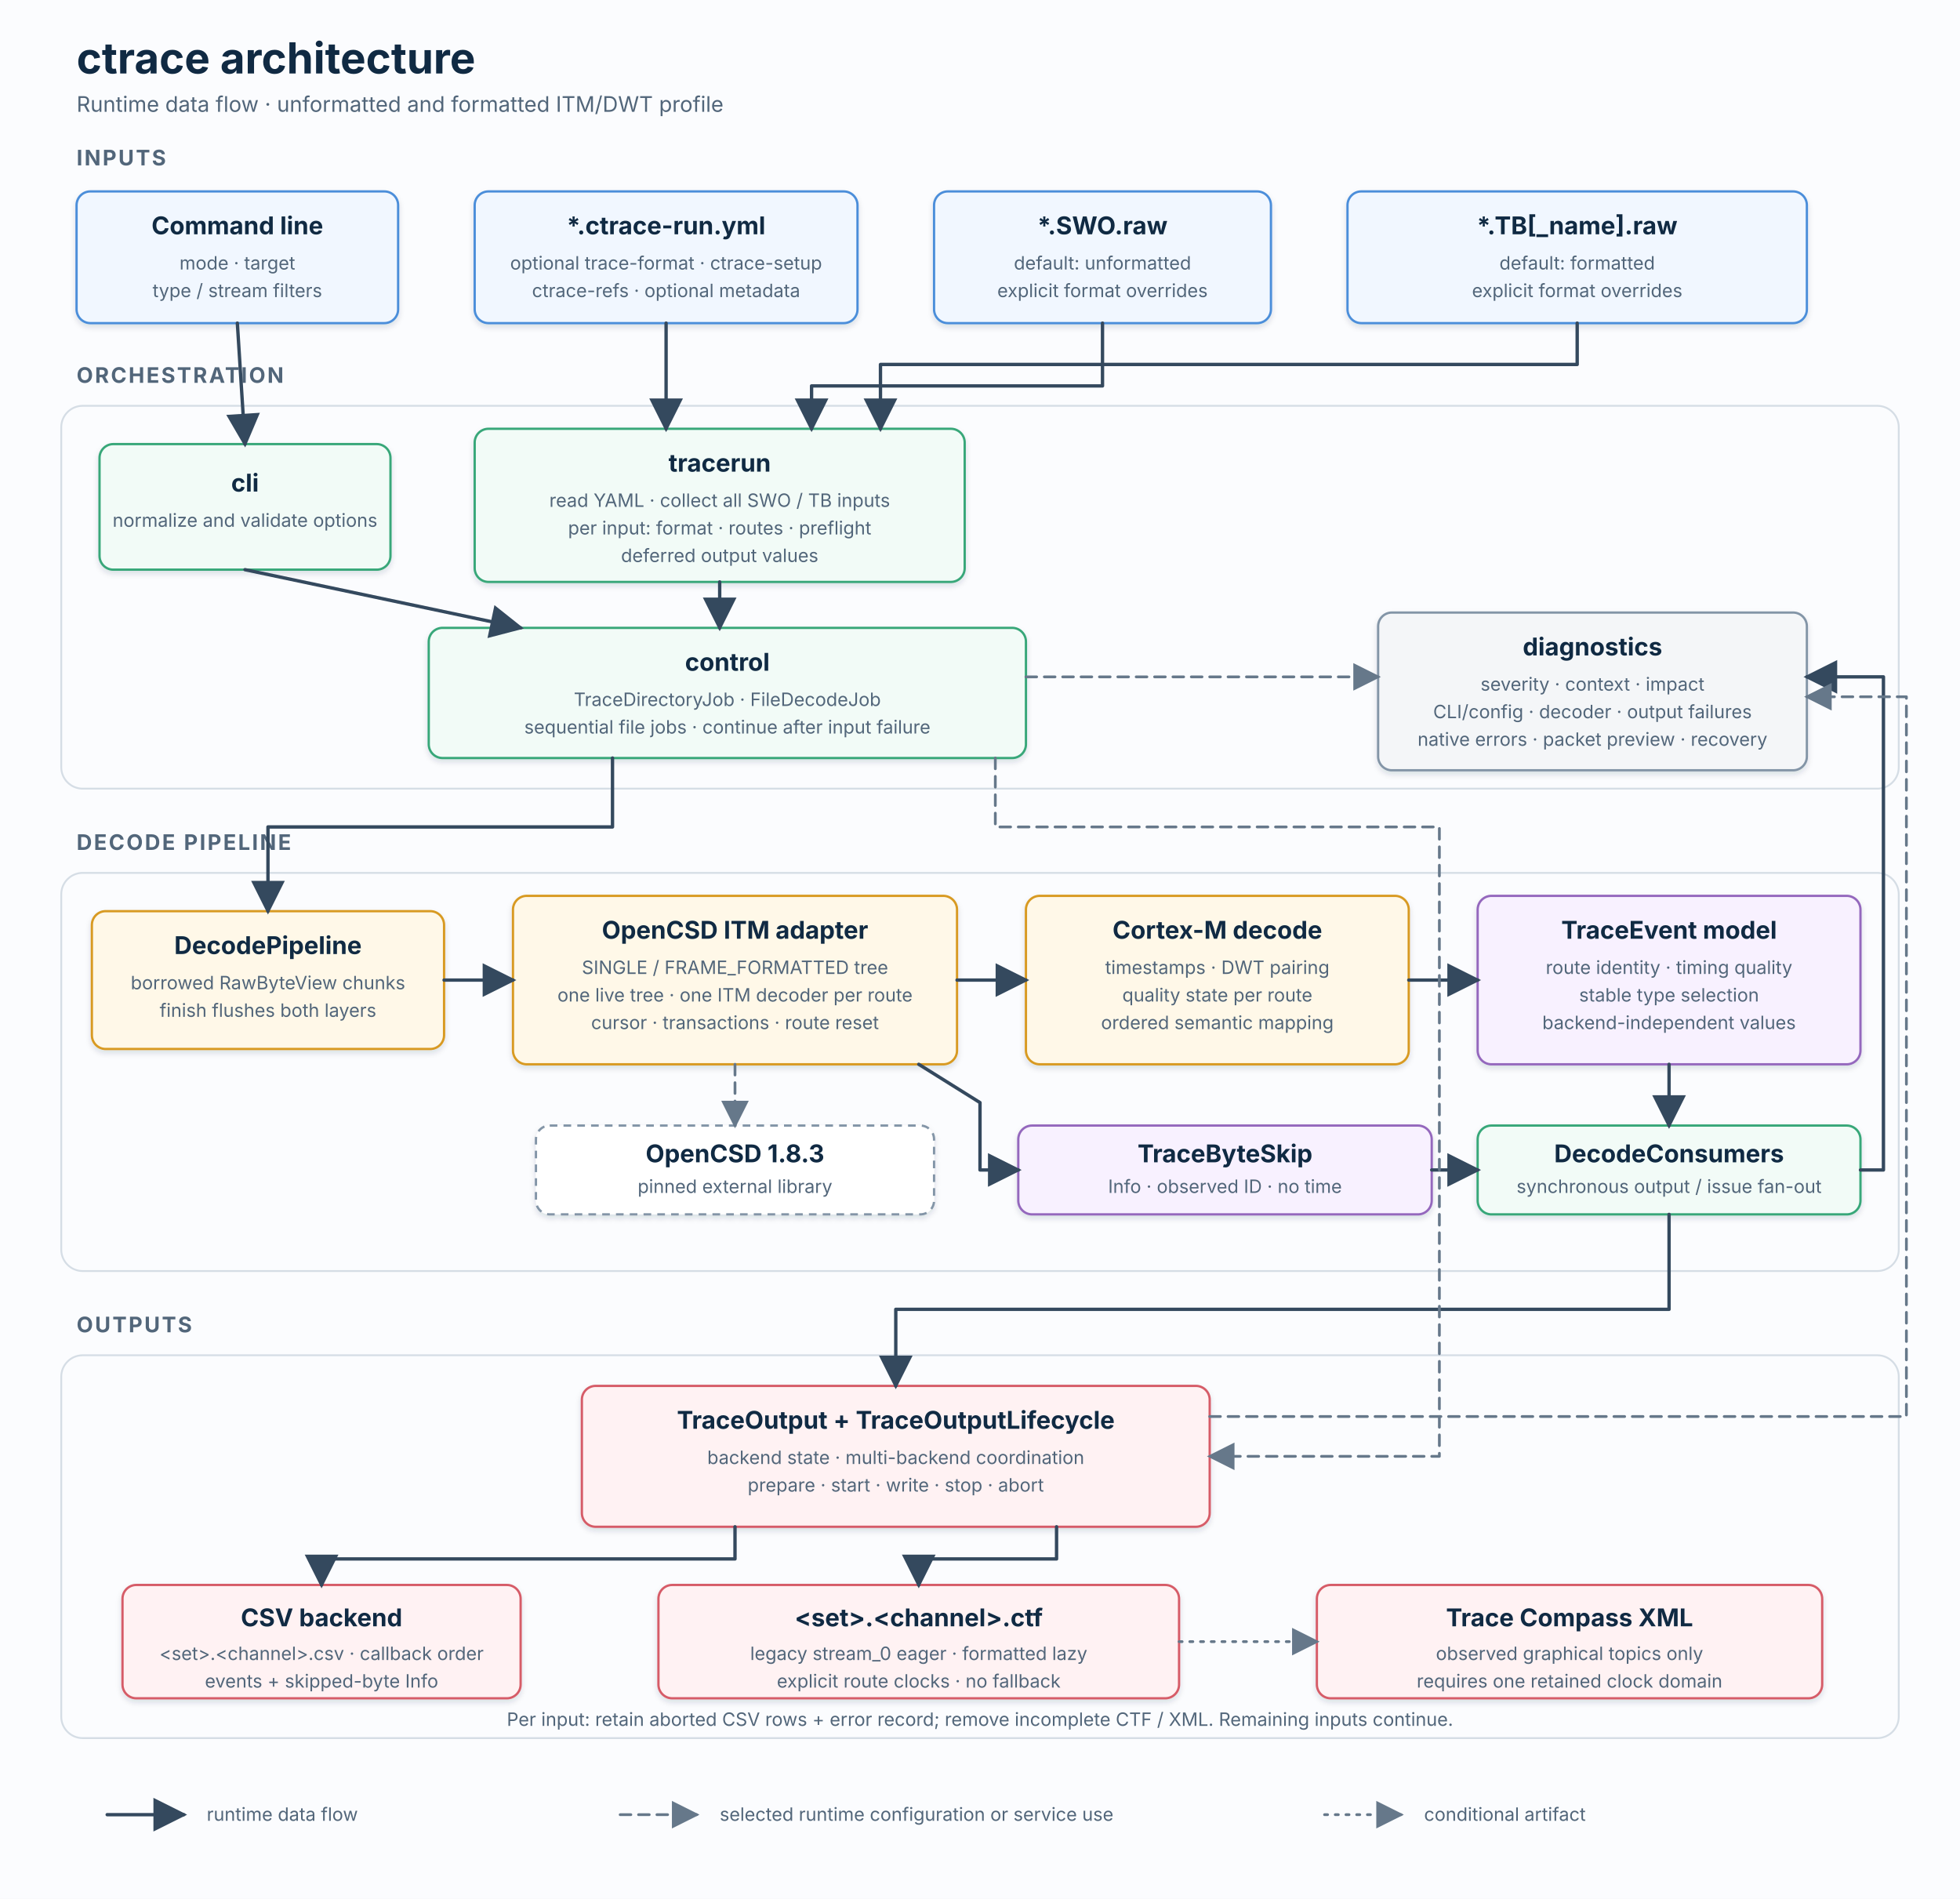
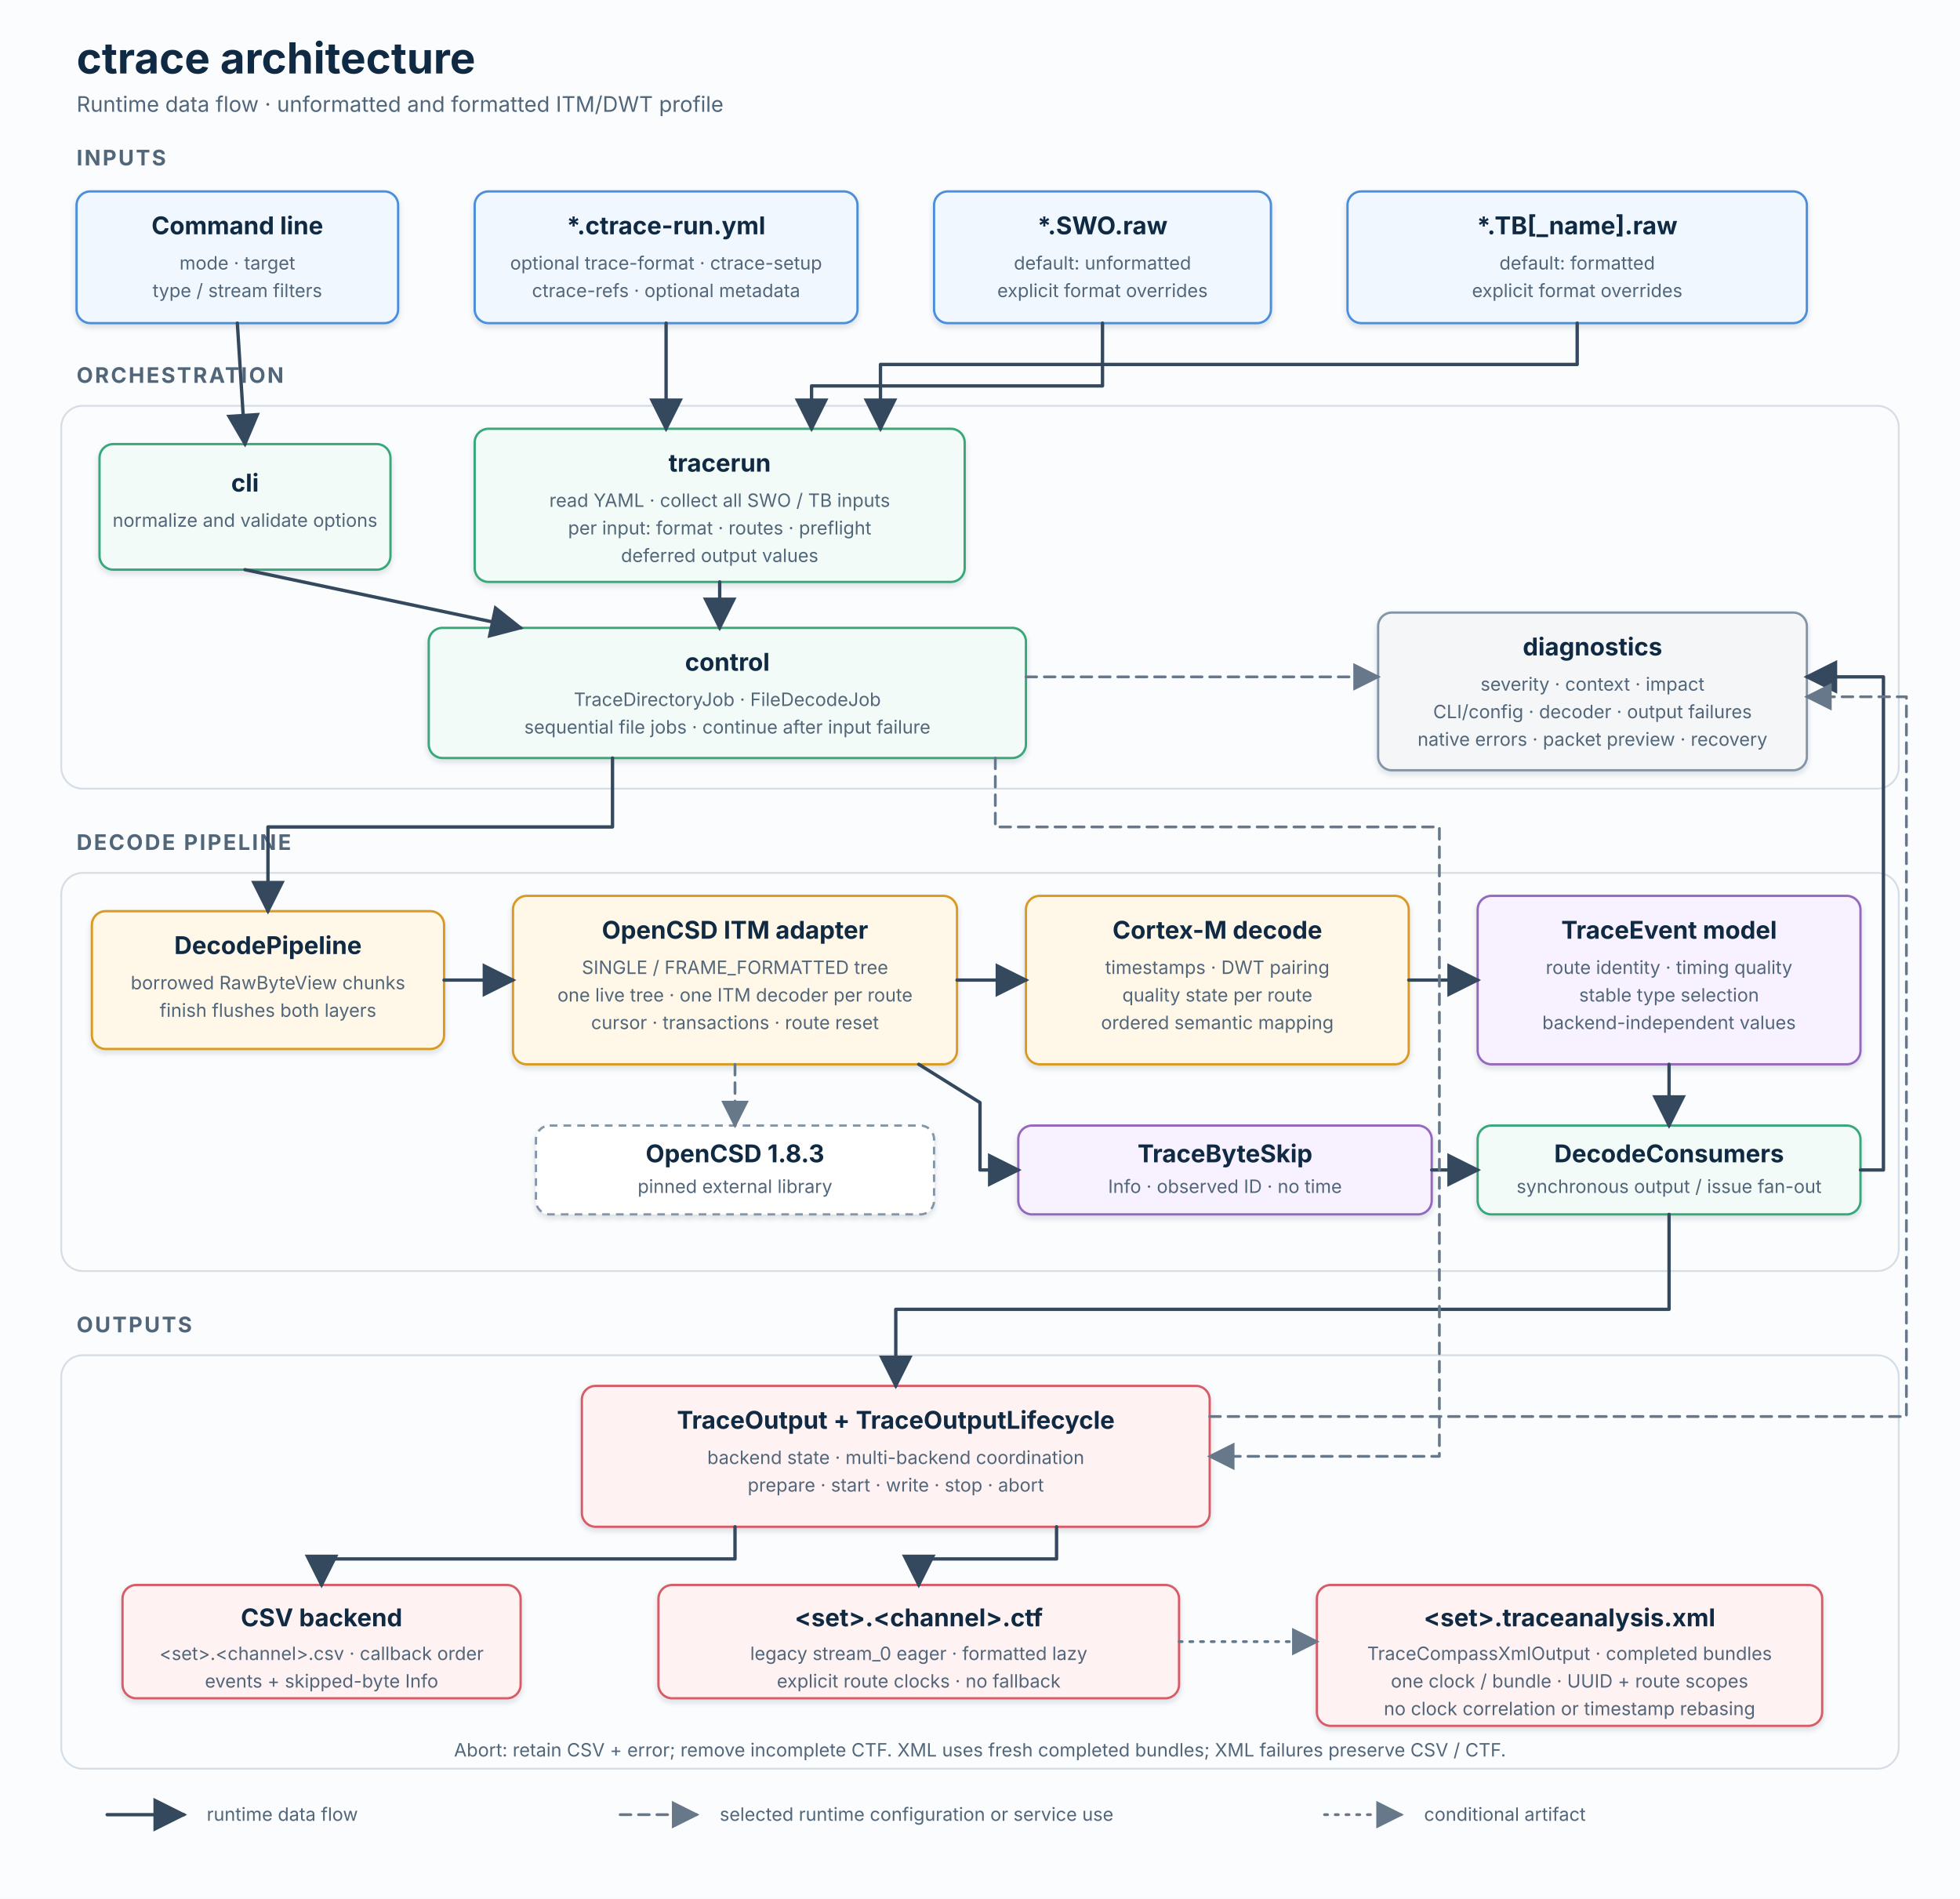
<svg xmlns="http://www.w3.org/2000/svg" width="1280" height="1240" viewBox="0 0 1280 1240" role="img" aria-labelledby="title description">
  <defs>
    <marker id="arrow" markerWidth="10" markerHeight="10" refX="9" refY="5" orient="auto">
      <path d="M 0 0 L 10 5 L 0 10 z" fill="#34495e" />
    </marker>
    <marker id="arrow-muted" markerWidth="10" markerHeight="10" refX="9" refY="5" orient="auto">
      <path d="M 0 0 L 10 5 L 0 10 z" fill="#66788a" />
    </marker>
    <filter id="shadow" x="-10%" y="-10%" width="120%" height="130%">
      <feDropShadow dx="0" dy="2" stdDeviation="2" flood-color="#102a43" flood-opacity="0.14" />
    </filter>
    <style>
      text { font-family: Inter, "Segoe UI", Arial, sans-serif; fill: #102a43; }
      .title { font-size: 28px; font-weight: 700; }
      .subtitle { font-size: 14px; fill: #52667a; }
      .section { font-size: 14px; font-weight: 700; letter-spacing: 1.2px; fill: #52667a; }
      .box { stroke-width: 1.5; rx: 9; filter: url(#shadow); }
      .box-title { font-size: 16px; font-weight: 700; text-anchor: middle; }
      .box-detail { font-size: 12px; text-anchor: middle; fill: #52667a; }
      .input { fill: #f1f7ff; stroke: #4c8eda; }
      .control { fill: #f2fbf7; stroke: #37a779; }
      .decode { fill: #fff8e8; stroke: #d89a22; }
      .model { fill: #f8f1ff; stroke: #9467bd; }
      .output { fill: #fff2f3; stroke: #d65c67; }
      .support { fill: #f4f6f8; stroke: #8395a7; }
      .external { fill: #ffffff; stroke: #8395a7; stroke-dasharray: 5 4; }
      .flow { fill: none; stroke: #34495e; stroke-width: 2.2; marker-end: url(#arrow); }
      .dependency { fill: none; stroke: #66788a; stroke-width: 1.8; stroke-dasharray: 7 5;
                    marker-end: url(#arrow-muted); }
      .conditional { fill: none; stroke: #66788a; stroke-width: 1.8; stroke-dasharray: 2 5;
                     marker-end: url(#arrow-muted); }
      .flow, .dependency, .conditional { stroke-linecap: round; stroke-linejoin: round; }
      .group { fill: none; stroke: #d5dde5; stroke-width: 1.2; rx: 14; }
      .legend { font-size: 12px; fill: #52667a; }
    </style>
  </defs>
  <rect width="1280" height="1240" fill="#fbfcfe" />
  <text x="50" y="48" class="title">ctrace architecture</text>
  <text x="50" y="73" class="subtitle">Runtime data flow · unformatted and formatted ITM/DWT profile</text>
  <text x="50" y="108" class="section">INPUTS</text>
  <rect x="50" y="125" width="210" height="86" class="box input" />
  <text x="155" y="153" class="box-title">Command line</text>
  <text x="155" y="176" class="box-detail">mode · target</text>
  <text x="155" y="194" class="box-detail">type / stream filters</text>
  <rect x="310" y="125" width="250" height="86" class="box input" />
  <text x="435" y="153" class="box-title">*.ctrace-run.yml</text>
  <text x="435" y="176" class="box-detail">optional trace-format · ctrace-setup</text>
  <text x="435" y="194" class="box-detail">ctrace-refs · optional metadata</text>
  <rect x="610" y="125" width="220" height="86" class="box input" />
  <text x="720" y="153" class="box-title">*.SWO.raw</text>
  <text x="720" y="176" class="box-detail">default: unformatted</text>
  <text x="720" y="194" class="box-detail">explicit format overrides</text>
  <rect x="880" y="125" width="300" height="86" class="box input" />
  <text x="1030" y="153" class="box-title">*.TB[_name].raw</text>
  <text x="1030" y="176" class="box-detail">default: formatted</text>
  <text x="1030" y="194" class="box-detail">explicit format overrides</text>
  <text x="50" y="250" class="section">ORCHESTRATION</text>
  <rect x="40" y="265" width="1200" height="250" class="group" />
  <rect x="65" y="290" width="190" height="82" class="box control" />
  <text x="160" y="321" class="box-title">cli</text>
  <text x="160" y="344" class="box-detail">normalize and validate options</text>
  <rect x="310" y="280" width="320" height="100" class="box control" />
  <text x="470" y="308" class="box-title">tracerun</text>
  <text x="470" y="331" class="box-detail">read YAML · collect all SWO / TB inputs</text>
  <text x="470" y="349" class="box-detail">per input: format · routes · preflight</text>
  <text x="470" y="367" class="box-detail">deferred output values</text>
  <rect x="280" y="410" width="390" height="85" class="box control" />
  <text x="475" y="438" class="box-title">control</text>
  <text x="475" y="461" class="box-detail">TraceDirectoryJob · FileDecodeJob</text>
  <text x="475" y="479" class="box-detail">sequential file jobs · continue after input failure</text>
  <rect x="900" y="400" width="280" height="103" class="box support" />
  <text x="1040" y="428" class="box-title">diagnostics</text>
  <text x="1040" y="451" class="box-detail">severity · context · impact</text>
  <text x="1040" y="469" class="box-detail">CLI/config · decoder · output failures</text>
  <text x="1040" y="487" class="box-detail">native errors · packet preview · recovery</text>
  <path d="M 155 211 L 160 290" class="flow" />
  <path d="M 435 211 L 435 280" class="flow" />
  <path d="M 720 211 L 720 252 L 530 252 L 530 280" class="flow" />
  <path d="M 1030 211 L 1030 238 L 575 238 L 575 280" class="flow" />
  <path d="M 160 372 L 340 410" class="flow" />
  <path d="M 470 380 L 470 410" class="flow" />
  <path d="M 670 442 L 900 442" class="dependency" />
  <text x="50" y="555" class="section">DECODE PIPELINE</text>
  <rect x="40" y="570" width="1200" height="260" class="group" />
  <rect x="60" y="595" width="230" height="90" class="box decode" />
  <text x="175" y="623" class="box-title">DecodePipeline</text>
  <text x="175" y="646" class="box-detail">borrowed RawByteView chunks</text>
  <text x="175" y="664" class="box-detail">finish flushes both layers</text>
  <rect x="335" y="585" width="290" height="110" class="box decode" />
  <text x="480" y="613" class="box-title">OpenCSD ITM adapter</text>
  <text x="480" y="636" class="box-detail">SINGLE / FRAME_FORMATTED tree</text>
  <text x="480" y="654" class="box-detail">one live tree · one ITM decoder per route</text>
  <text x="480" y="672" class="box-detail">cursor · transactions · route reset</text>
  <rect x="670" y="585" width="250" height="110" class="box decode" />
  <text x="795" y="613" class="box-title">Cortex-M decode</text>
  <text x="795" y="636" class="box-detail">timestamps · DWT pairing</text>
  <text x="795" y="654" class="box-detail">quality state per route</text>
  <text x="795" y="672" class="box-detail">ordered semantic mapping</text>
  <rect x="965" y="585" width="250" height="110" class="box model" />
  <text x="1090" y="613" class="box-title">TraceEvent model</text>
  <text x="1090" y="636" class="box-detail">route identity · timing quality</text>
  <text x="1090" y="654" class="box-detail">stable type selection</text>
  <text x="1090" y="672" class="box-detail">backend-independent values</text>
  <rect x="350" y="735" width="260" height="58" class="box external" />
  <text x="480" y="759" class="box-title">OpenCSD 1.8.3</text>
  <text x="480" y="779" class="box-detail">pinned external library</text>
  <rect x="665" y="735" width="270" height="58" class="box model" />
  <text x="800" y="759" class="box-title">TraceByteSkip</text>
  <text x="800" y="779" class="box-detail">Info · observed ID · no time</text>
  <rect x="965" y="735" width="250" height="58" class="box control" />
  <text x="1090" y="759" class="box-title">DecodeConsumers</text>
  <text x="1090" y="779" class="box-detail">synchronous output / issue fan-out</text>
  <path d="M 400 495 L 400 540 L 175 540 L 175 595" class="flow" />
  <path d="M 290 640 L 335 640" class="flow" />
  <path d="M 625 640 L 670 640" class="flow" />
  <path d="M 920 640 L 965 640" class="flow" />
  <path d="M 480 695 L 480 735" class="dependency" />
  <path d="M 600 695 L 640 720 L 640 764 L 665 764" class="flow" />
  <path d="M 935 764 L 965 764" class="flow" />
  <path d="M 1090 695 L 1090 735" class="flow" />
  <path d="M 1215 764 L 1230 764 L 1230 442 L 1180 442" class="flow" />
  <text x="50" y="870" class="section">OUTPUTS</text>
-   <rect x="40" y="885" width="1200" height="250" class="group" />
+   <rect x="40" y="885" width="1200" height="270" class="group" />
  <rect x="380" y="905" width="410" height="92" class="box output" />
  <text x="585" y="933" class="box-title">TraceOutput + TraceOutputLifecycle</text>
  <text x="585" y="956" class="box-detail">backend state · multi-backend coordination</text>
  <text x="585" y="974" class="box-detail">prepare · start · write · stop · abort</text>
  <rect x="80" y="1035" width="260" height="74" class="box output" />
  <text x="210" y="1062" class="box-title">CSV backend</text>
  <text x="210" y="1084" class="box-detail">&lt;set&gt;.&lt;channel&gt;.csv · callback order</text>
  <text x="210" y="1102" class="box-detail">events + skipped-byte Info</text>
  <rect x="430" y="1035" width="340" height="74" class="box output" />
  <text x="600" y="1062" class="box-title">&lt;set&gt;.&lt;channel&gt;.ctf</text>
  <text x="600" y="1084" class="box-detail">legacy stream_0 eager · formatted lazy</text>
  <text x="600" y="1102" class="box-detail">explicit route clocks · no fallback</text>
-   <rect x="860" y="1035" width="330" height="74" class="box output" />
-   <text x="1025" y="1062" class="box-title">Trace Compass XML</text>
-   <text x="1025" y="1084" class="box-detail">observed graphical topics only</text>
-   <text x="1025" y="1102" class="box-detail">requires one retained clock domain</text>
-   <text x="640" y="1127" class="box-detail">Per input: retain aborted CSV rows + error record; remove incomplete CTF / XML. Remaining inputs continue.</text>
+   <rect x="860" y="1035" width="330" height="92" class="box output" />
+   <text x="1025" y="1062" class="box-title">&lt;set&gt;.traceanalysis.xml</text>
+   <text x="1025" y="1084" class="box-detail">TraceCompassXmlOutput · completed bundles</text>
+   <text x="1025" y="1102" class="box-detail">one clock / bundle · UUID + route scopes</text>
+   <text x="1025" y="1120" class="box-detail">no clock correlation or timestamp rebasing</text>
+   <text x="640" y="1147" class="box-detail">Abort: retain CSV + error; remove incomplete CTF. XML uses fresh completed bundles; XML failures preserve CSV / CTF.</text>
  <path d="M 1090 793 L 1090 855 L 585 855 L 585 905" class="flow" />
  <path d="M 650 495 L 650 540 L 940 540 L 940 951 L 790 951" class="dependency" />
  <path d="M 480 997 L 480 1018 L 210 1018 L 210 1035" class="flow" />
  <path d="M 690 997 L 690 1018 L 600 1018 L 600 1035" class="flow" />
  <path d="M 770 1072 L 860 1072" class="conditional" />
  <path d="M 790 925 L 1245 925 L 1245 455 L 1180 455" class="dependency" />
  <line x1="70" y1="1185" x2="120" y2="1185" class="flow" />
  <text x="135" y="1189" class="legend">runtime data flow</text>
  <line x1="405" y1="1185" x2="455" y2="1185" class="dependency" />
  <text x="470" y="1189" class="legend">selected runtime configuration or service use</text>
  <line x1="865" y1="1185" x2="915" y2="1185" class="conditional" />
  <text x="930" y="1189" class="legend">conditional artifact</text>
</svg>
